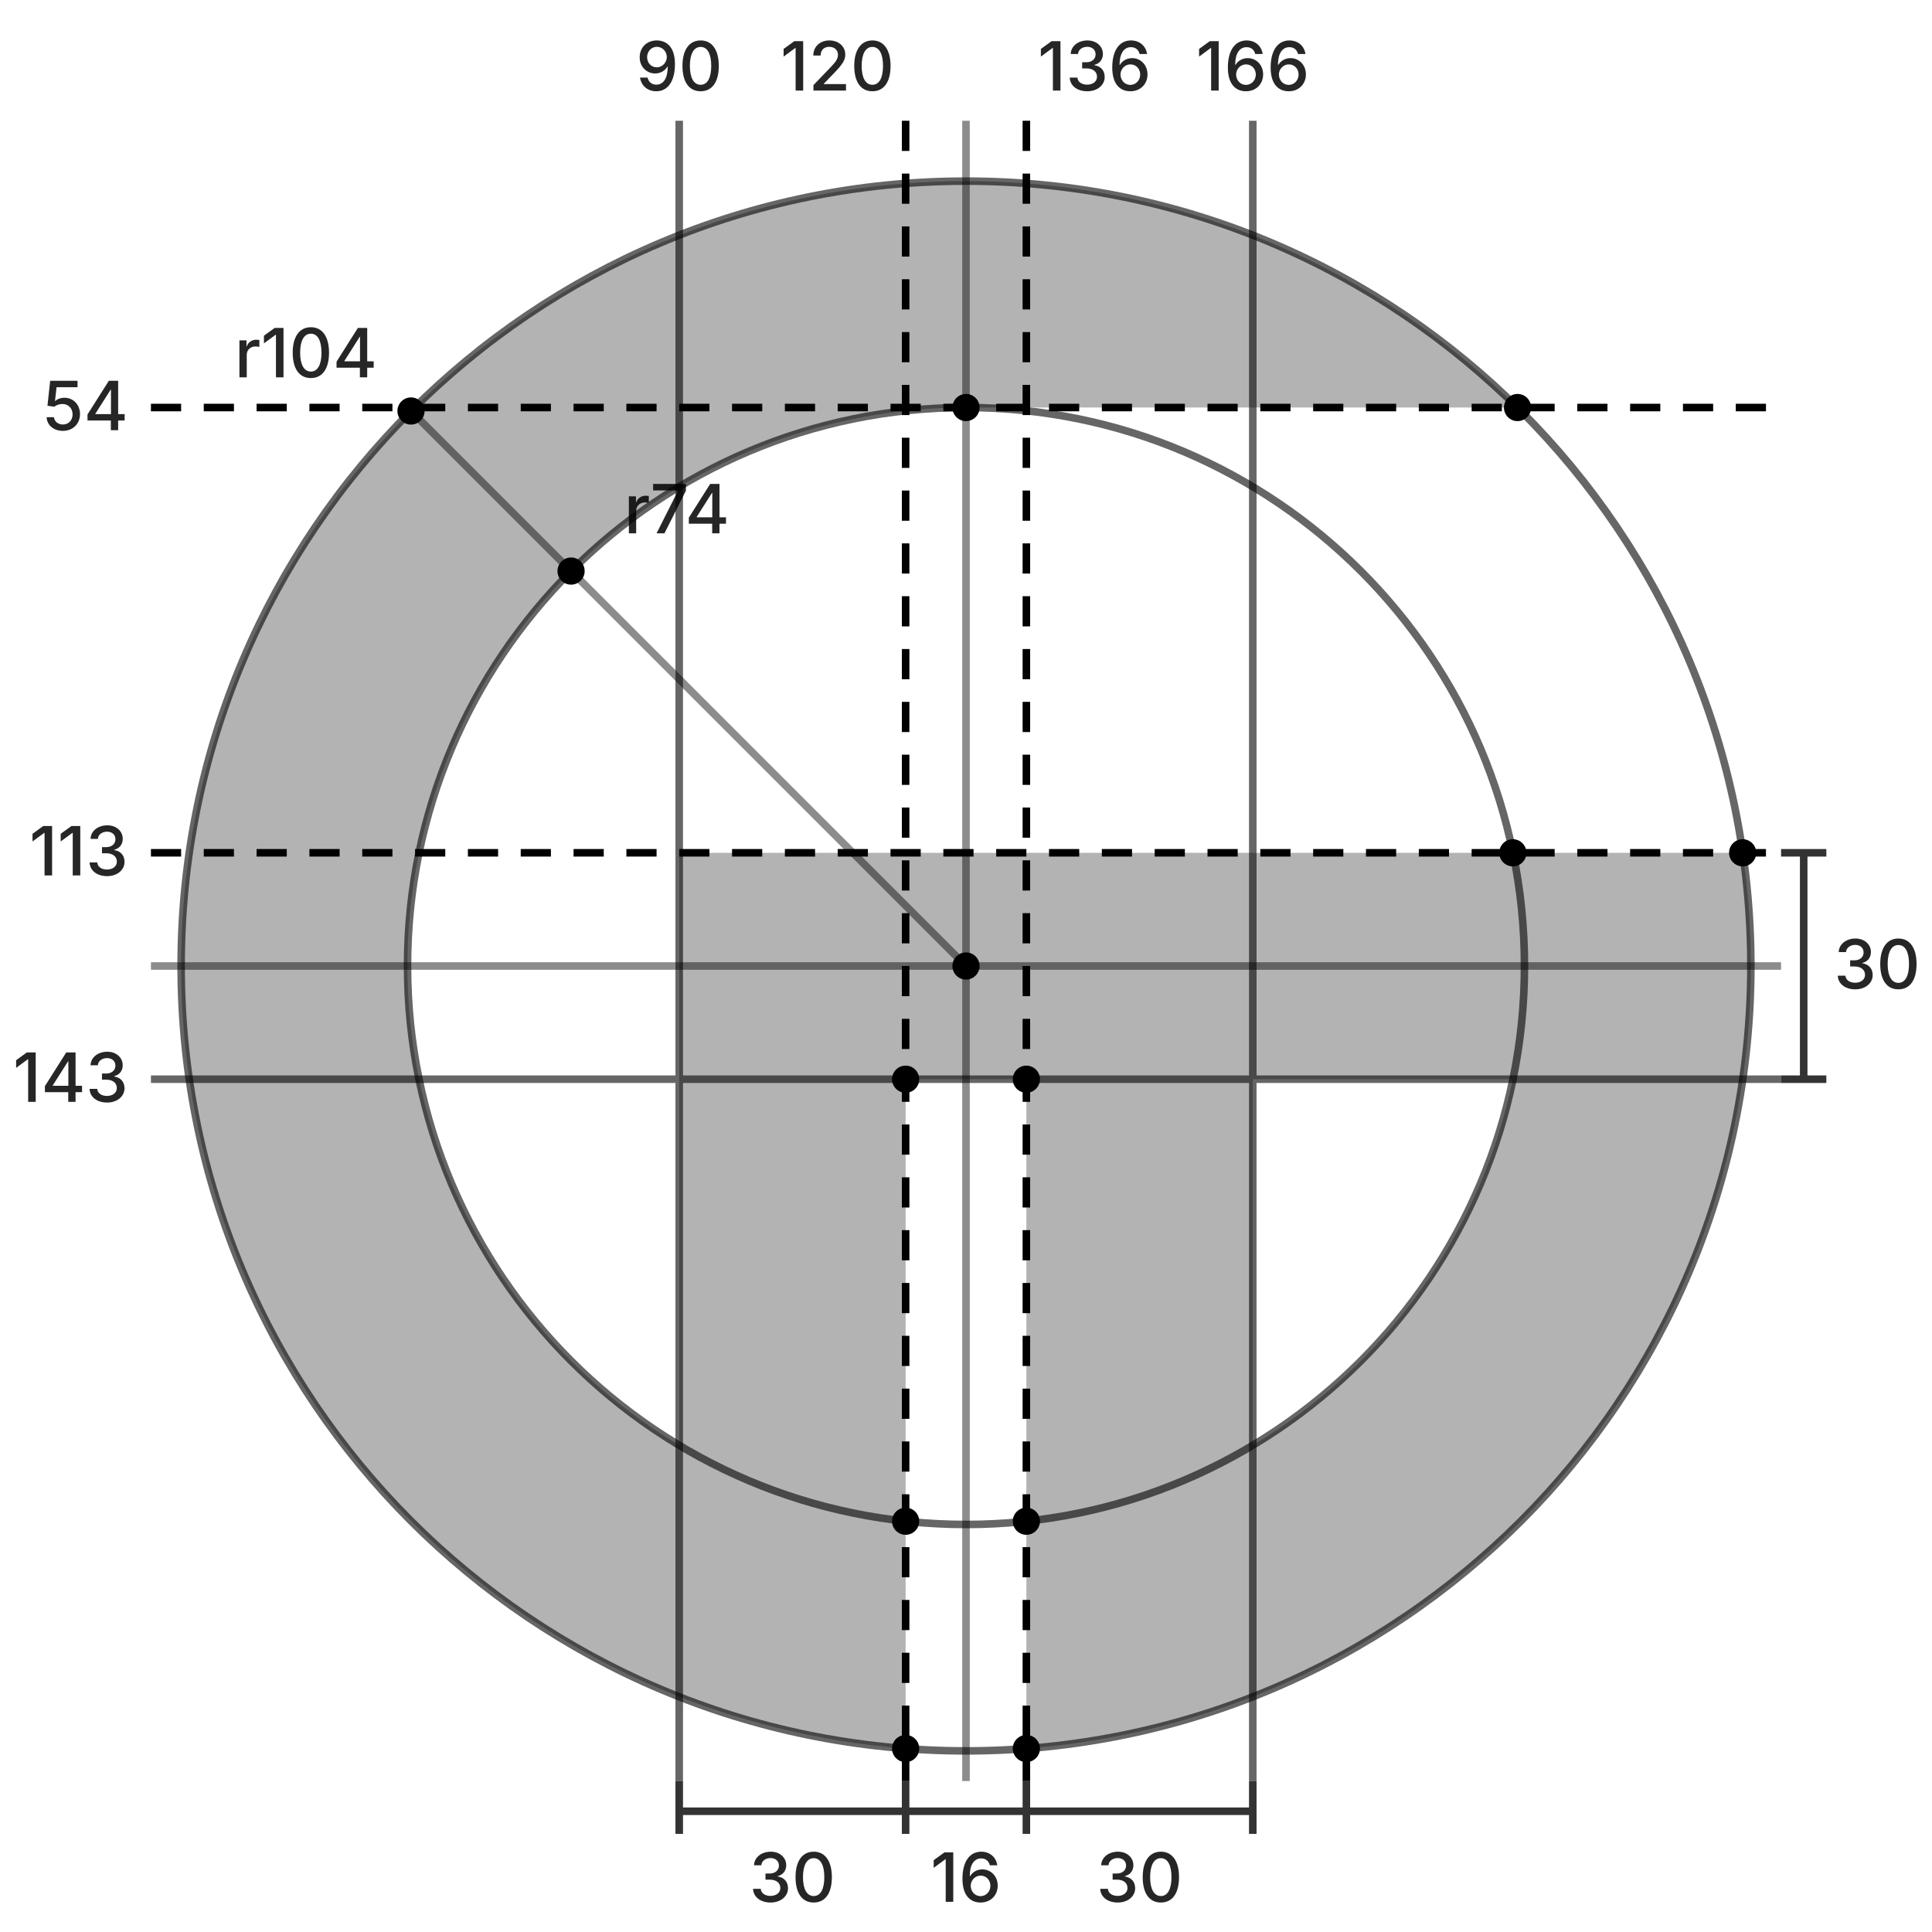
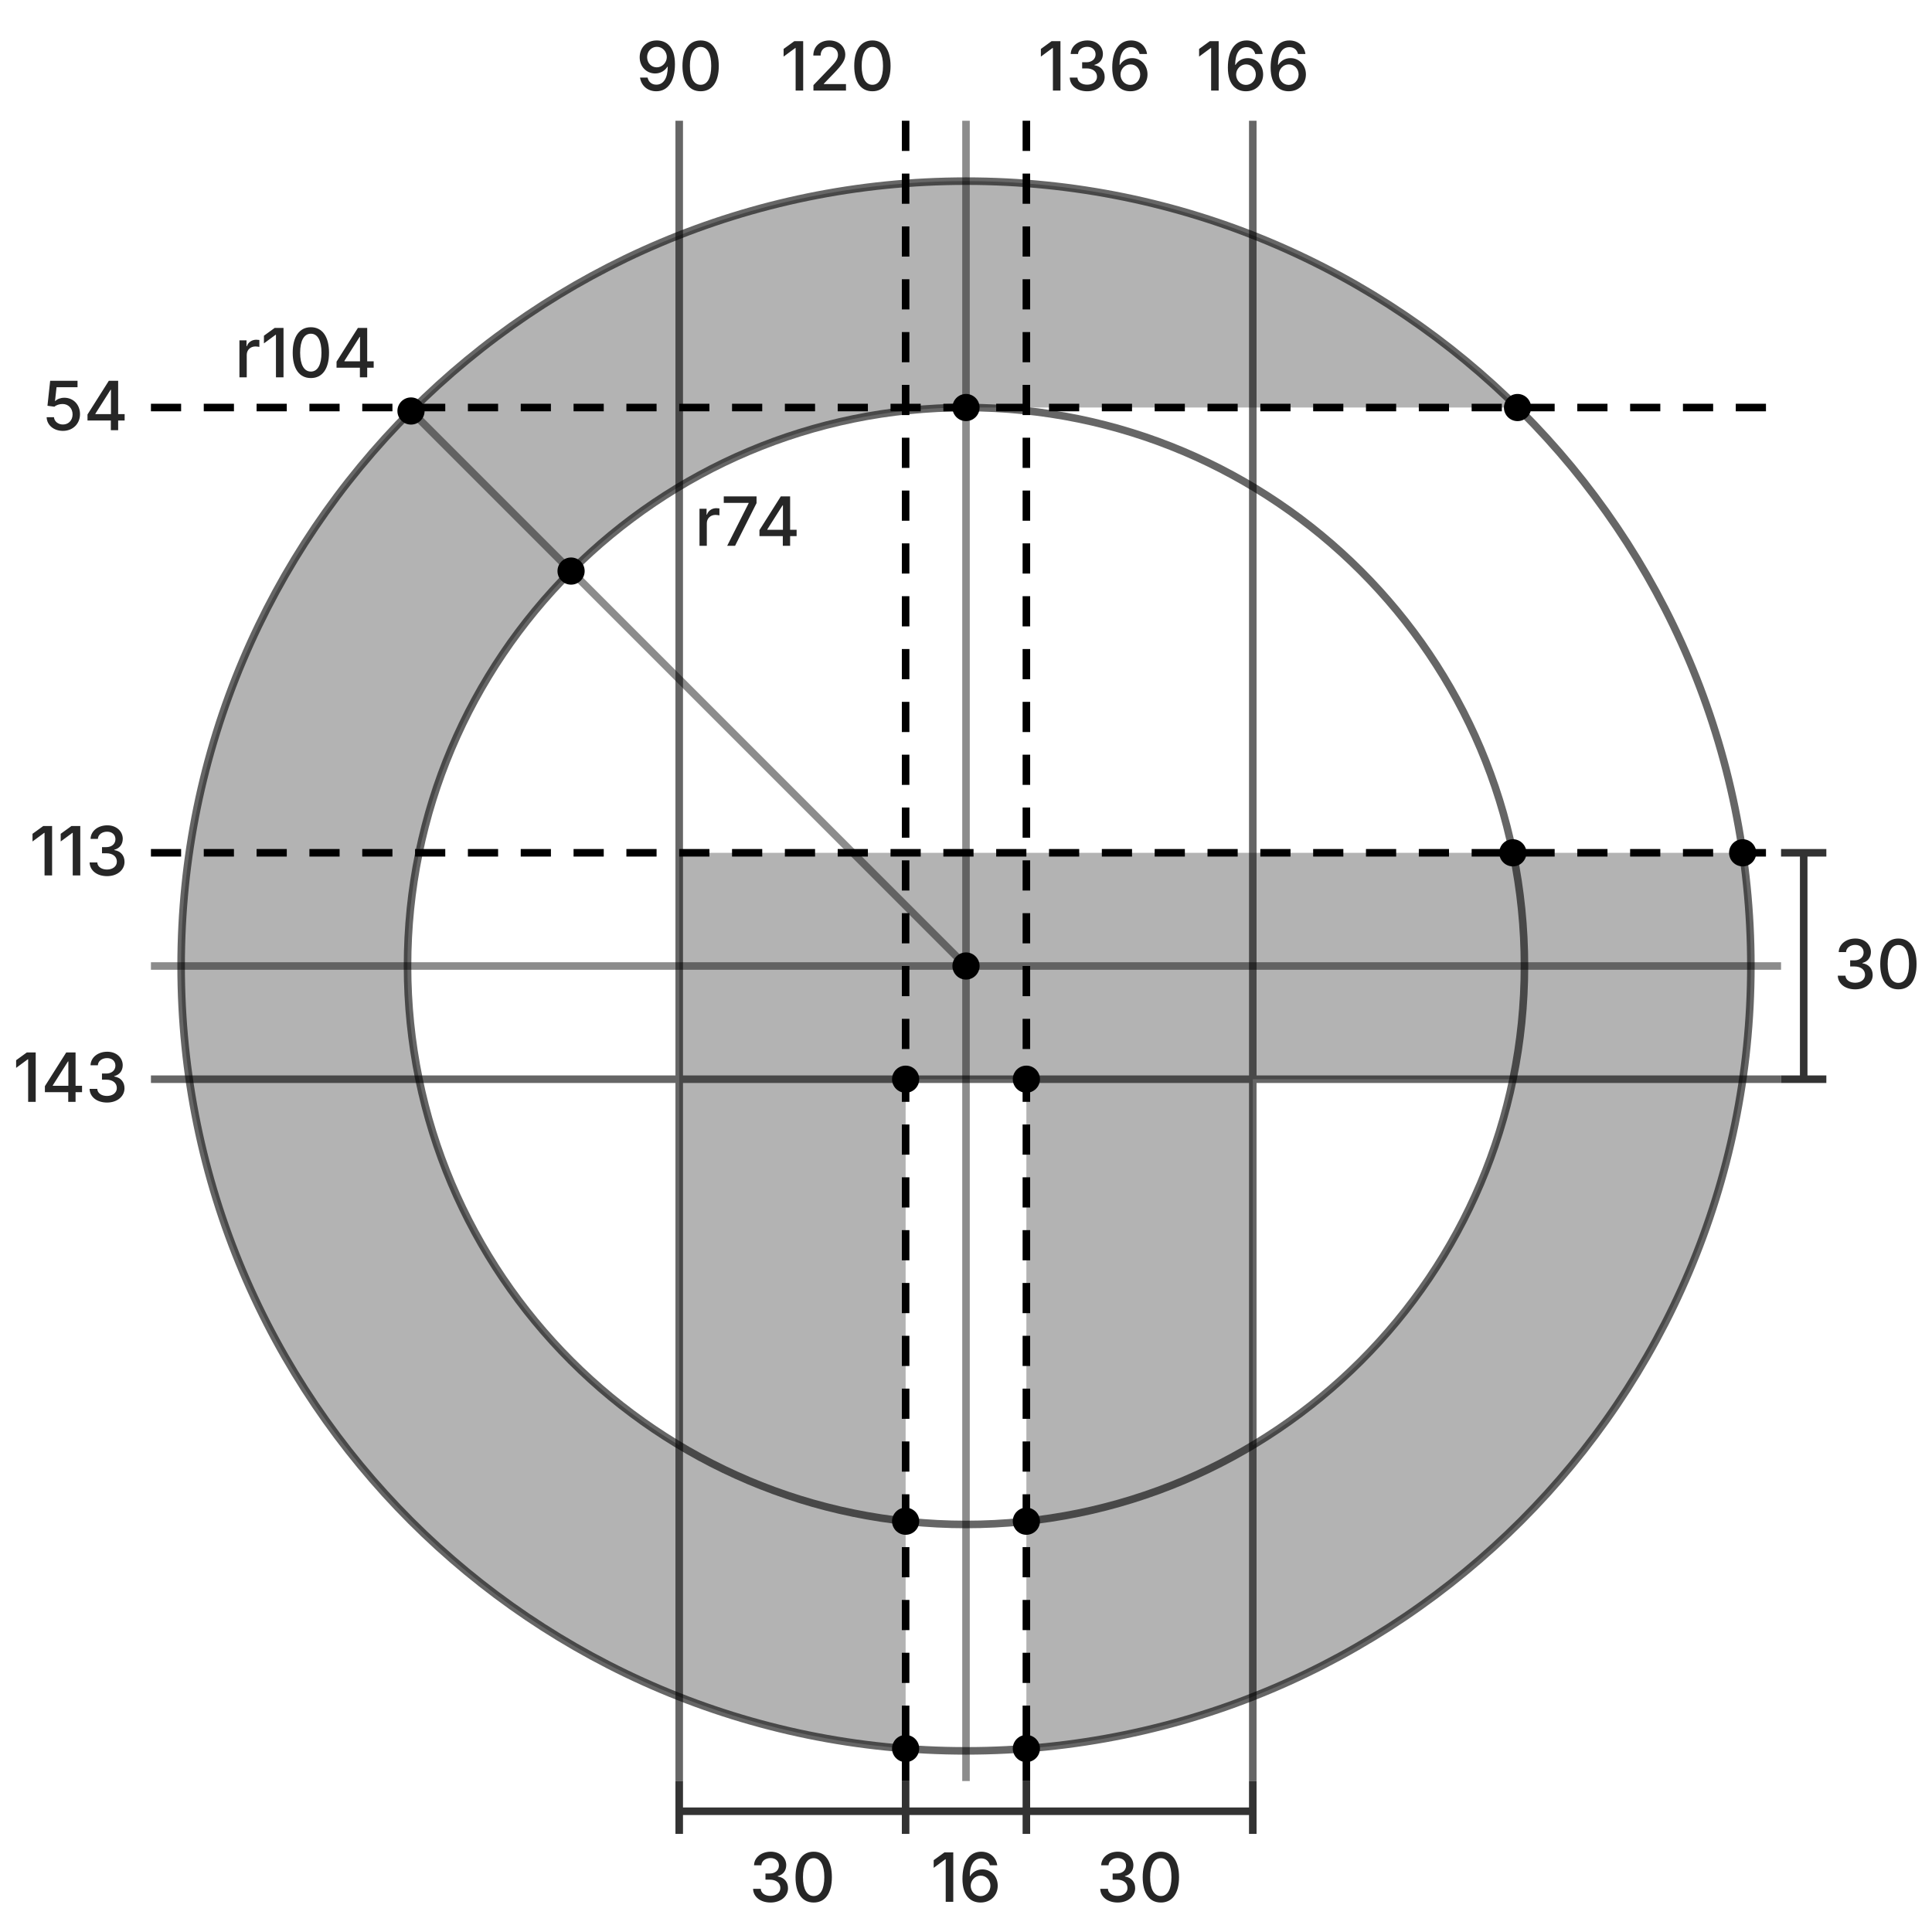
<svg xmlns="http://www.w3.org/2000/svg" viewBox="0 0 256 256" width="256" height="256" fill="currentColor" role="img" aria-label="closed-5 construction">
  <path opacity="0.3" fill-rule="evenodd" d="M201.08 54A104 104 0 1 0 120 231.69L120 143L136 143L136 231.69A104 104 0 0 0 230.91 113L90 113L90 191.5A74 74 0 0 1 128 54ZM166 143L200.46 143A74 74 0 0 1 166 191.5Z" />
  <g fill="none" stroke="currentColor" stroke-width="1">
    <circle cx="128" cy="128" r="104" opacity="0.6" vector-effect="non-scaling-stroke" />
    <circle cx="128" cy="128" r="74" opacity="0.6" vector-effect="non-scaling-stroke" />
    <path opacity="0.45" vector-effect="non-scaling-stroke" d="M128 16V236M20 128H236M128 128L54.46 54.46" />
    <path opacity="0.6" vector-effect="non-scaling-stroke" d="M90 16V236M166 16V236M20 143H236" />
    <path opacity="1" stroke-dasharray="4 3" vector-effect="non-scaling-stroke" d="M120 16V236M136 16V236M20 113H236M20 54H236" />
    <path opacity="0.8" vector-effect="non-scaling-stroke" d="M90 240H120M90 236V243M120 236V243M120 240H136M120 236V243M136 236V243M136 240H166M136 236V243M166 236V243M239 113V143M236 113H242M236 143H242" />
  </g>
  <g>
    <circle cx="128" cy="128" r="1.8" />
    <circle cx="54.46" cy="54.46" r="1.8" />
    <circle cx="75.67" cy="75.67" r="1.8" />
    <circle cx="120" cy="231.69" r="1.8" />
    <circle cx="136" cy="231.69" r="1.8" />
    <circle cx="120" cy="201.57" r="1.8" />
    <circle cx="136" cy="201.57" r="1.8" />
    <circle cx="201.08" cy="54" r="1.8" />
    <circle cx="128" cy="54" r="1.8" />
    <circle cx="230.91" cy="113" r="1.8" />
    <circle cx="200.46" cy="113" r="1.8" />
    <circle cx="120" cy="143" r="1.8" />
    <circle cx="136" cy="143" r="1.8" />
  </g>
  <g font-family="Inter, ui-sans-serif, system-ui, sans-serif" font-size="9" font-weight="500" opacity="0.85">
    <text x="90" y="12" text-anchor="middle">90</text>
    <text x="118.5" y="12" text-anchor="end">120</text>
    <text x="137.5" y="12" text-anchor="start">136</text>
    <text x="166" y="12" text-anchor="middle">166</text>
    <text x="17" y="57" text-anchor="end">54</text>
    <text x="17" y="116" text-anchor="end">113</text>
    <text x="17" y="146" text-anchor="end">143</text>
    <text x="105" y="252" text-anchor="middle">30</text>
    <text x="128" y="252" text-anchor="middle">16</text>
    <text x="151" y="252" text-anchor="middle">30</text>
    <text x="243" y="131">30</text>
    <text x="50" y="50" text-anchor="end">r104</text>
-     <text x="82.67" y="70.67">r74</text>
+     <text x="92.03" y="72.32">r74</text>
  </g>
</svg>
